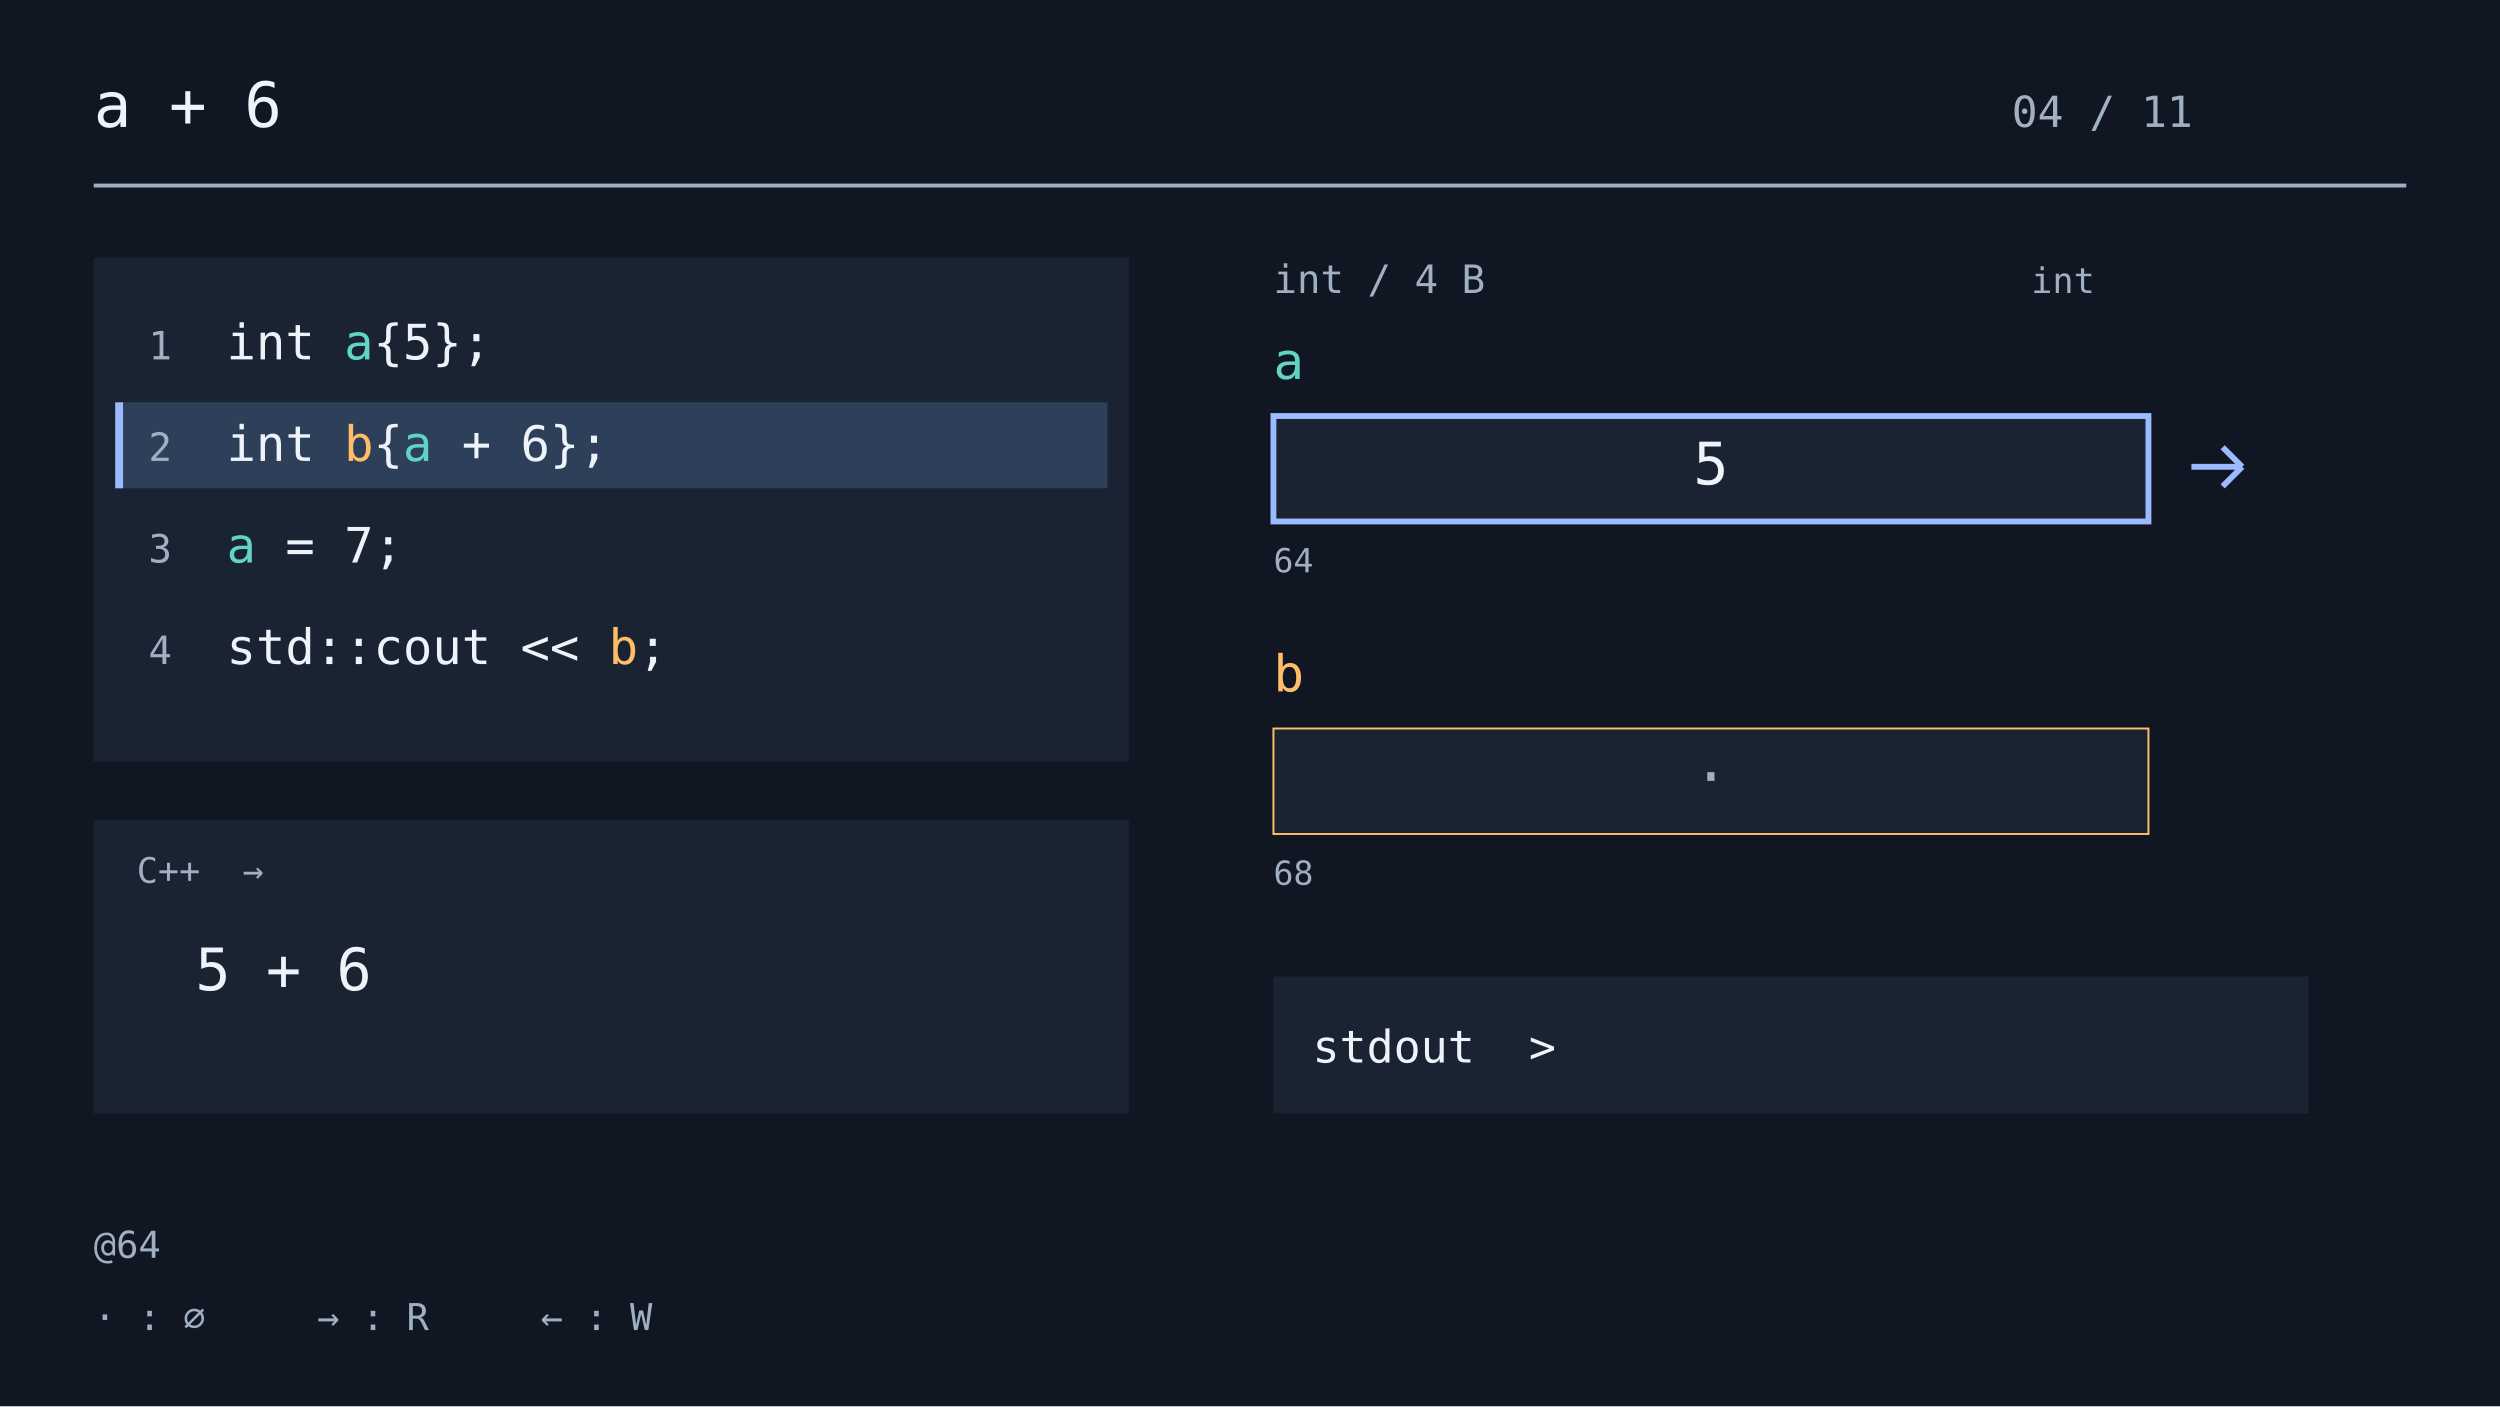
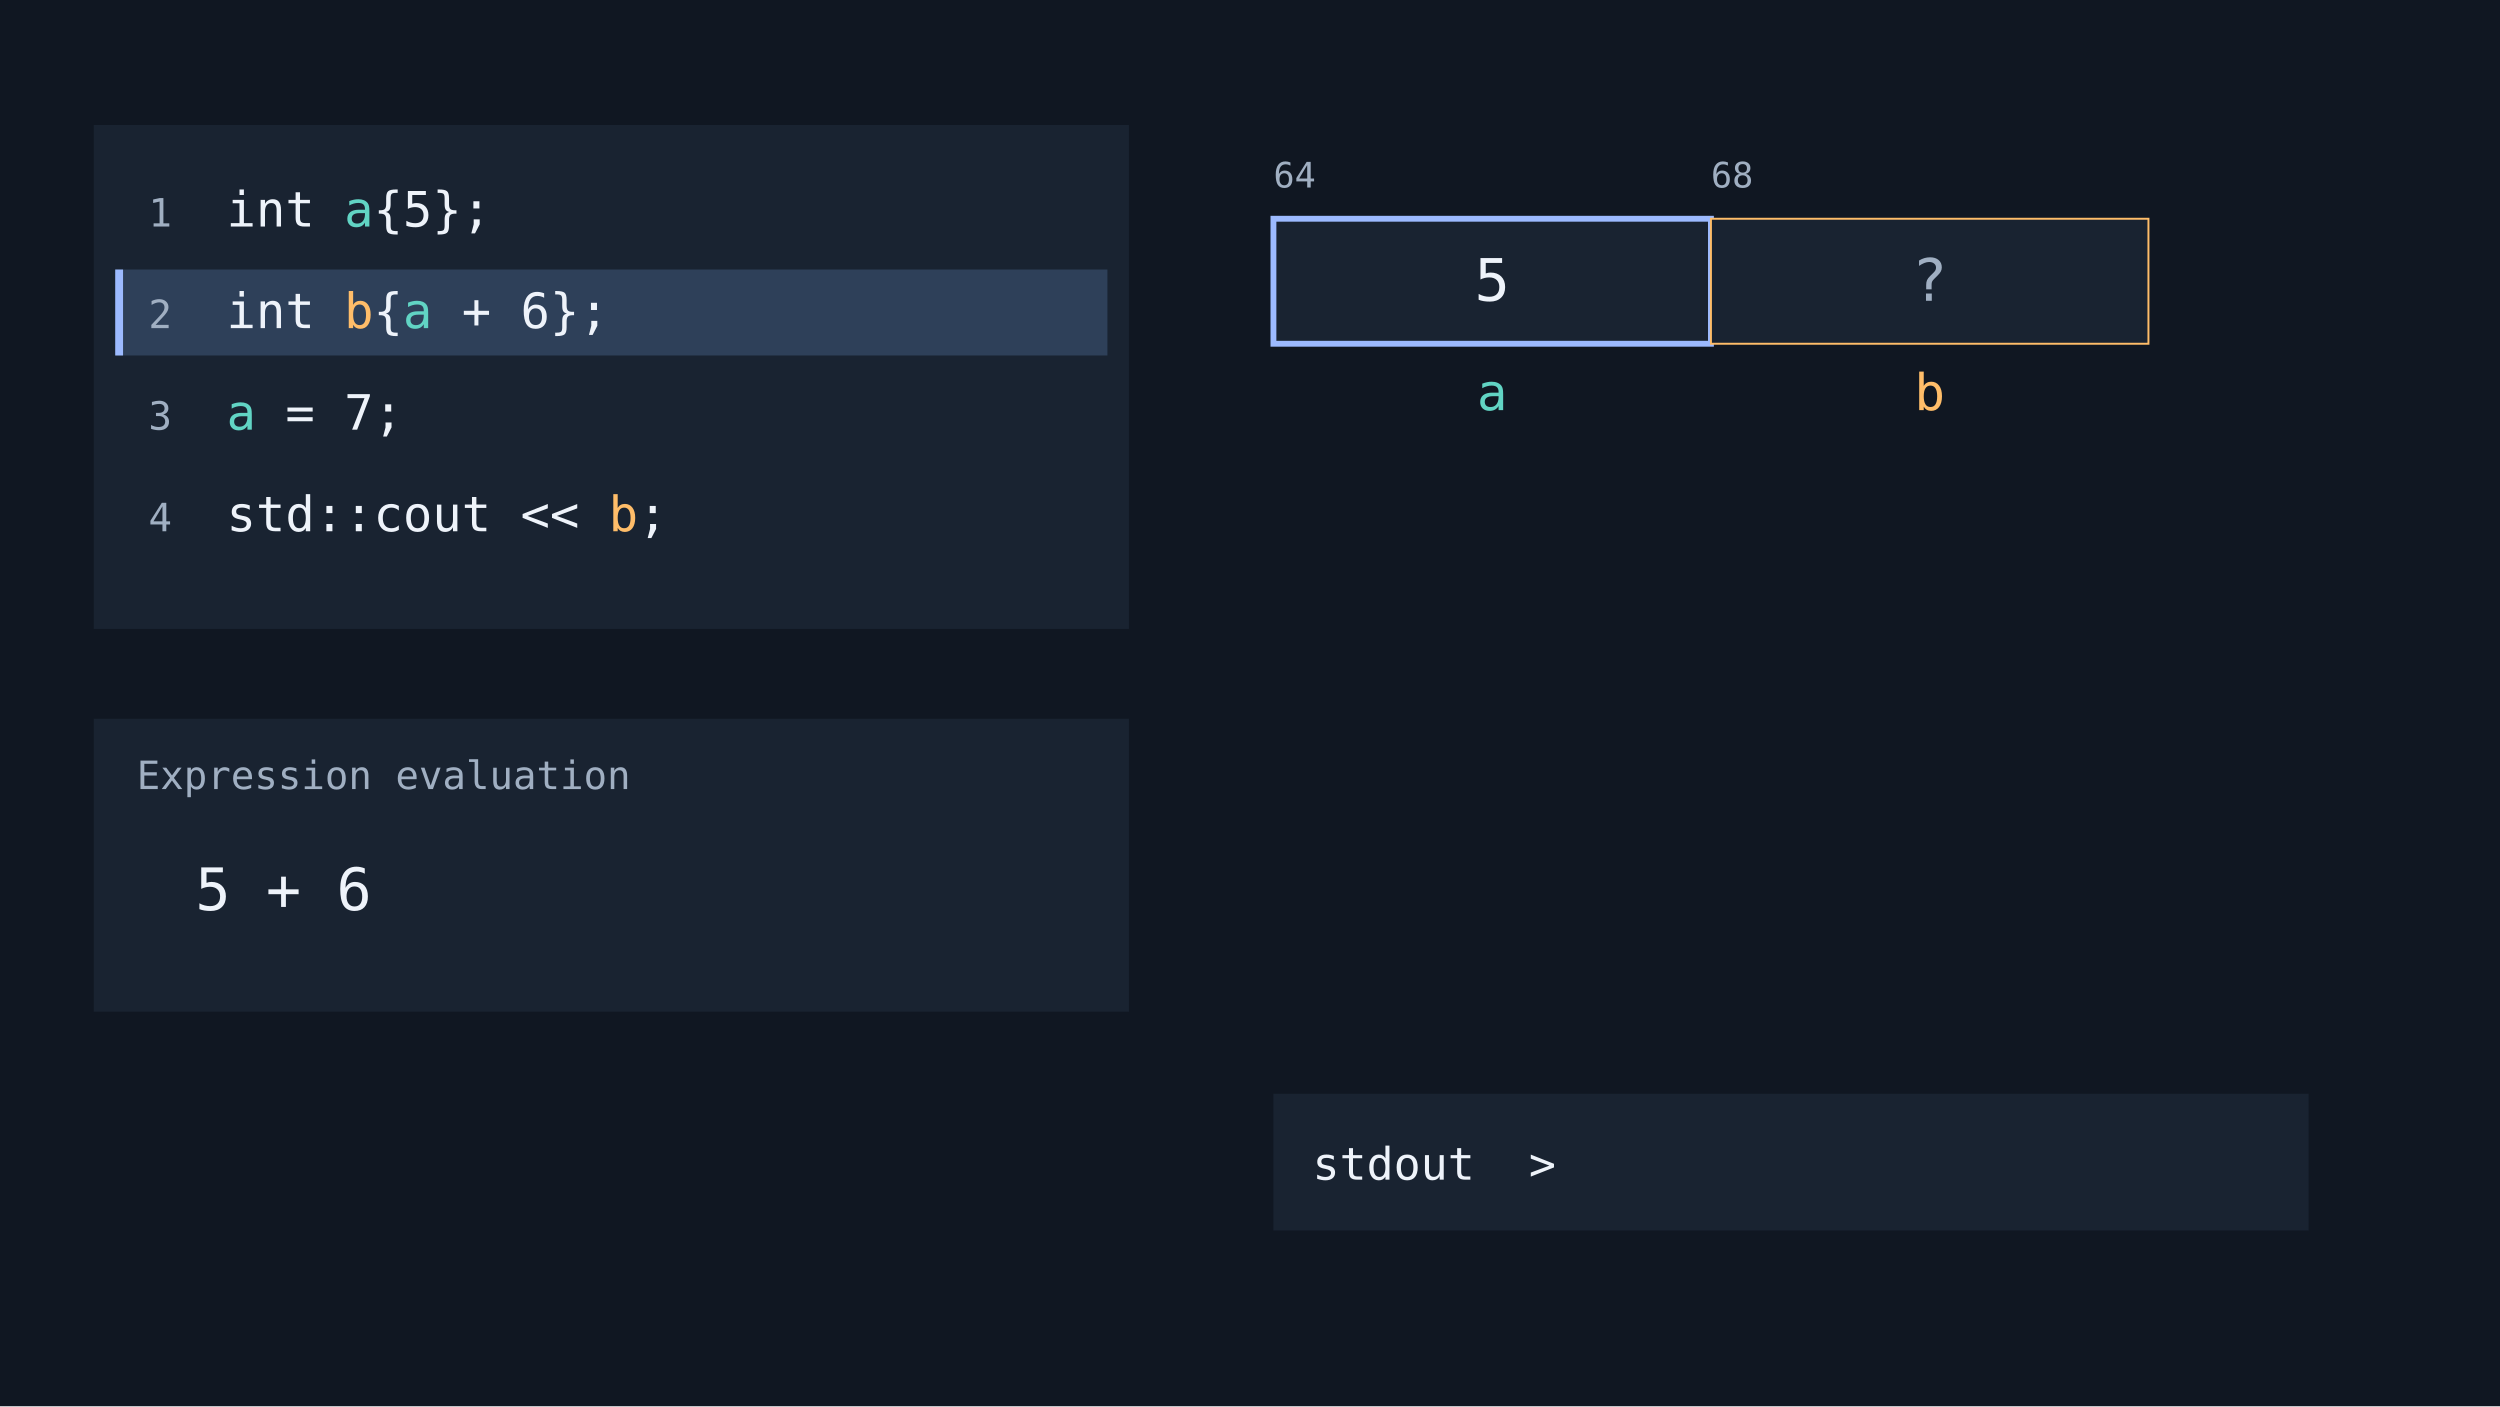
<svg xmlns="http://www.w3.org/2000/svg" viewBox="0 0 1280 720" width="1280" height="720" role="img">
  <rect x="0" y="0" width="1280" height="720" fill="#101722" stroke="none" stroke-width="1" />
-   <text x="48" y="65" font-family="DejaVu Sans Mono,monospace" font-size="32" fill="#eef3fa" xml:space="preserve">a + 6</text>
-   <text x="1030" y="65" font-family="DejaVu Sans Mono,monospace" font-size="22" fill="#a0afc2" xml:space="preserve">04 / 11</text>
-   <line x1="48" y1="95" x2="1232" y2="95" stroke="#a0afc2" stroke-width="2" />
-   <rect x="48" y="132" width="530" height="258" fill="#192331" stroke="none" stroke-width="1" />
-   <rect x="48" y="420" width="530" height="150" fill="#192331" stroke="none" stroke-width="1" />
-   <text x="70" y="452" font-family="DejaVu Sans Mono,monospace" font-size="18" fill="#a0afc2" xml:space="preserve">C++  →</text>
-   <text x="100" y="507" font-family="DejaVu Sans Mono,monospace" font-size="30" fill="#eef3fa" xml:space="preserve">5 + 6</text>
-   <text x="652" y="150" font-family="DejaVu Sans Mono,monospace" font-size="20" fill="#a0afc2" xml:space="preserve">int / 4 B</text>
-   <text x="1040" y="150" font-family="DejaVu Sans Mono,monospace" font-size="18" fill="#a0afc2" xml:space="preserve">int</text>
-   <text x="76" y="184" font-family="DejaVu Sans Mono,monospace" font-size="20" fill="#a0afc2" xml:space="preserve">1</text>
-   <text x="116" y="184" font-family="DejaVu Sans Mono,monospace" font-size="25" fill="#eef3fa" xml:space="preserve" />
-   <text x="116.0" y="184" font-family="DejaVu Sans Mono,monospace" font-size="25" fill="#eef3fa" xml:space="preserve">int</text>
-   <text x="161.15" y="184" font-family="DejaVu Sans Mono,monospace" font-size="25" fill="#eef3fa" xml:space="preserve"> </text>
-   <text x="176.2" y="184" font-family="DejaVu Sans Mono,monospace" font-size="25" fill="#61d4c4" xml:space="preserve">a</text>
-   <text x="191.25" y="184" font-family="DejaVu Sans Mono,monospace" font-size="25" fill="#eef3fa" xml:space="preserve">{5};</text>
-   <rect x="59" y="206" width="508" height="44" fill="#2e4059" stroke="none" stroke-width="1" />
-   <rect x="59" y="206" width="4" height="44" fill="#9cbaff" stroke="none" stroke-width="1" />
-   <text x="76" y="236" font-family="DejaVu Sans Mono,monospace" font-size="20" fill="#a0afc2" xml:space="preserve">2</text>
-   <text x="116" y="236" font-family="DejaVu Sans Mono,monospace" font-size="25" fill="#eef3fa" xml:space="preserve" />
-   <text x="116.0" y="236" font-family="DejaVu Sans Mono,monospace" font-size="25" fill="#eef3fa" xml:space="preserve">int</text>
-   <text x="161.15" y="236" font-family="DejaVu Sans Mono,monospace" font-size="25" fill="#eef3fa" xml:space="preserve"> </text>
-   <text x="176.2" y="236" font-family="DejaVu Sans Mono,monospace" font-size="25" fill="#ffbd69" xml:space="preserve">b</text>
-   <text x="191.25" y="236" font-family="DejaVu Sans Mono,monospace" font-size="25" fill="#eef3fa" xml:space="preserve">{</text>
-   <text x="206.3" y="236" font-family="DejaVu Sans Mono,monospace" font-size="25" fill="#61d4c4" xml:space="preserve">a</text>
-   <text x="221.35" y="236" font-family="DejaVu Sans Mono,monospace" font-size="25" fill="#eef3fa" xml:space="preserve"> + 6};</text>
-   <text x="76" y="288" font-family="DejaVu Sans Mono,monospace" font-size="20" fill="#a0afc2" xml:space="preserve">3</text>
-   <text x="116" y="288" font-family="DejaVu Sans Mono,monospace" font-size="25" fill="#eef3fa" xml:space="preserve" />
-   <text x="116.0" y="288" font-family="DejaVu Sans Mono,monospace" font-size="25" fill="#61d4c4" xml:space="preserve">a</text>
-   <text x="131.05" y="288" font-family="DejaVu Sans Mono,monospace" font-size="25" fill="#eef3fa" xml:space="preserve"> = 7;</text>
-   <text x="76" y="340" font-family="DejaVu Sans Mono,monospace" font-size="20" fill="#a0afc2" xml:space="preserve">4</text>
-   <text x="116" y="340" font-family="DejaVu Sans Mono,monospace" font-size="25" fill="#eef3fa" xml:space="preserve" />
-   <text x="116.0" y="340" font-family="DejaVu Sans Mono,monospace" font-size="25" fill="#eef3fa" xml:space="preserve">std</text>
-   <text x="161.15" y="340" font-family="DejaVu Sans Mono,monospace" font-size="25" fill="#eef3fa" xml:space="preserve">::</text>
-   <text x="191.25" y="340" font-family="DejaVu Sans Mono,monospace" font-size="25" fill="#eef3fa" xml:space="preserve">cout</text>
-   <text x="251.45" y="340" font-family="DejaVu Sans Mono,monospace" font-size="25" fill="#eef3fa" xml:space="preserve"> &lt;&lt; </text>
-   <text x="311.65" y="340" font-family="DejaVu Sans Mono,monospace" font-size="25" fill="#ffbd69" xml:space="preserve">b</text>
-   <text x="326.7" y="340" font-family="DejaVu Sans Mono,monospace" font-size="25" fill="#eef3fa" xml:space="preserve">;</text>
-   <text x="652" y="194" font-family="DejaVu Sans Mono,monospace" font-size="26" fill="#61d4c4" xml:space="preserve">a</text>
-   <rect x="652" y="213" width="448" height="54" fill="#192331" stroke="#9cbaff" stroke-width="3" />
-   <text x="866.97" y="248" font-family="DejaVu Sans Mono,monospace" font-size="30" fill="#eef3fa" xml:space="preserve">5</text>
-   <text x="652" y="293" font-family="DejaVu Sans Mono,monospace" font-size="17" fill="#a0afc2" xml:space="preserve">64</text>
-   <line x1="1122" y1="239" x2="1148" y2="239" stroke="#9cbaff" stroke-width="3" />
-   <line x1="1148" y1="239" x2="1138" y2="229" stroke="#9cbaff" stroke-width="3" />
-   <line x1="1148" y1="239" x2="1138" y2="249" stroke="#9cbaff" stroke-width="3" />
-   <text x="652" y="354" font-family="DejaVu Sans Mono,monospace" font-size="26" fill="#ffbd69" xml:space="preserve">b</text>
-   <rect x="652" y="373" width="448" height="54" fill="#192331" stroke="#ffbd69" stroke-width="1" />
-   <text x="866.97" y="408" font-family="DejaVu Sans Mono,monospace" font-size="30" fill="#a0afc2" xml:space="preserve">·</text>
-   <text x="652" y="453" font-family="DejaVu Sans Mono,monospace" font-size="17" fill="#a0afc2" xml:space="preserve">68</text>
-   <rect x="652" y="500" width="530" height="70" fill="#192331" stroke="none" stroke-width="1" />
-   <text x="672" y="544" font-family="DejaVu Sans Mono,monospace" font-size="23" fill="#eef3fa" xml:space="preserve">stdout  &gt; </text>
-   <text x="48" y="644" font-family="DejaVu Sans Mono,monospace" font-size="19" fill="#a0afc2" xml:space="preserve">@64</text>
-   <text x="48" y="681" font-family="DejaVu Sans Mono,monospace" font-size="19" fill="#a0afc2" xml:space="preserve">· : ∅     → : R     ← : W</text>
+   <rect x="48" y="64" width="530" height="258" fill="#192331" stroke="none" stroke-width="1" />
+   <rect x="48" y="368" width="530" height="150" fill="#192331" stroke="none" stroke-width="1" />
+   <text x="70" y="404" font-family="DejaVu Sans Mono,monospace" font-size="20" fill="#a0afc2" xml:space="preserve">Expression evaluation</text>
+   <text x="100" y="466" font-family="DejaVu Sans Mono,monospace" font-size="30" fill="#eef3fa" xml:space="preserve">5 + 6</text>
+   <text x="76" y="116" font-family="DejaVu Sans Mono,monospace" font-size="20" fill="#a0afc2" xml:space="preserve">1</text>
+   <text x="116" y="116" font-family="DejaVu Sans Mono,monospace" font-size="25" fill="#eef3fa" xml:space="preserve" />
+   <text x="116.0" y="116" font-family="DejaVu Sans Mono,monospace" font-size="25" fill="#eef3fa" xml:space="preserve">int</text>
+   <text x="161.15" y="116" font-family="DejaVu Sans Mono,monospace" font-size="25" fill="#eef3fa" xml:space="preserve"> </text>
+   <text x="176.2" y="116" font-family="DejaVu Sans Mono,monospace" font-size="25" fill="#61d4c4" xml:space="preserve">a</text>
+   <text x="191.25" y="116" font-family="DejaVu Sans Mono,monospace" font-size="25" fill="#eef3fa" xml:space="preserve">{5};</text>
+   <rect x="59" y="138" width="508" height="44" fill="#2e4059" stroke="none" stroke-width="1" />
+   <rect x="59" y="138" width="4" height="44" fill="#9cbaff" stroke="none" stroke-width="1" />
+   <text x="76" y="168" font-family="DejaVu Sans Mono,monospace" font-size="20" fill="#a0afc2" xml:space="preserve">2</text>
+   <text x="116" y="168" font-family="DejaVu Sans Mono,monospace" font-size="25" fill="#eef3fa" xml:space="preserve" />
+   <text x="116.0" y="168" font-family="DejaVu Sans Mono,monospace" font-size="25" fill="#eef3fa" xml:space="preserve">int</text>
+   <text x="161.15" y="168" font-family="DejaVu Sans Mono,monospace" font-size="25" fill="#eef3fa" xml:space="preserve"> </text>
+   <text x="176.2" y="168" font-family="DejaVu Sans Mono,monospace" font-size="25" fill="#ffbd69" xml:space="preserve">b</text>
+   <text x="191.25" y="168" font-family="DejaVu Sans Mono,monospace" font-size="25" fill="#eef3fa" xml:space="preserve">{</text>
+   <text x="206.3" y="168" font-family="DejaVu Sans Mono,monospace" font-size="25" fill="#61d4c4" xml:space="preserve">a</text>
+   <text x="221.35" y="168" font-family="DejaVu Sans Mono,monospace" font-size="25" fill="#eef3fa" xml:space="preserve"> + 6};</text>
+   <text x="76" y="220" font-family="DejaVu Sans Mono,monospace" font-size="20" fill="#a0afc2" xml:space="preserve">3</text>
+   <text x="116" y="220" font-family="DejaVu Sans Mono,monospace" font-size="25" fill="#eef3fa" xml:space="preserve" />
+   <text x="116.0" y="220" font-family="DejaVu Sans Mono,monospace" font-size="25" fill="#61d4c4" xml:space="preserve">a</text>
+   <text x="131.05" y="220" font-family="DejaVu Sans Mono,monospace" font-size="25" fill="#eef3fa" xml:space="preserve"> = 7;</text>
+   <text x="76" y="272" font-family="DejaVu Sans Mono,monospace" font-size="20" fill="#a0afc2" xml:space="preserve">4</text>
+   <text x="116" y="272" font-family="DejaVu Sans Mono,monospace" font-size="25" fill="#eef3fa" xml:space="preserve" />
+   <text x="116.0" y="272" font-family="DejaVu Sans Mono,monospace" font-size="25" fill="#eef3fa" xml:space="preserve">std</text>
+   <text x="161.15" y="272" font-family="DejaVu Sans Mono,monospace" font-size="25" fill="#eef3fa" xml:space="preserve">::</text>
+   <text x="191.25" y="272" font-family="DejaVu Sans Mono,monospace" font-size="25" fill="#eef3fa" xml:space="preserve">cout</text>
+   <text x="251.45" y="272" font-family="DejaVu Sans Mono,monospace" font-size="25" fill="#eef3fa" xml:space="preserve"> &lt;&lt; </text>
+   <text x="311.65" y="272" font-family="DejaVu Sans Mono,monospace" font-size="25" fill="#ffbd69" xml:space="preserve">b</text>
+   <text x="326.7" y="272" font-family="DejaVu Sans Mono,monospace" font-size="25" fill="#eef3fa" xml:space="preserve">;</text>
+   <text x="652" y="96" font-family="DejaVu Sans Mono,monospace" font-size="18" fill="#a0afc2" xml:space="preserve">64</text>
+   <text x="756.174" y="210" font-family="DejaVu Sans Mono,monospace" font-size="26" fill="#61d4c4" xml:space="preserve">a</text>
+   <rect x="652" y="112" width="224.0" height="64" fill="#192331" stroke="#9cbaff" stroke-width="3" />
+   <text x="754.97" y="154" font-family="DejaVu Sans Mono,monospace" font-size="30" fill="#eef3fa" xml:space="preserve">5</text>
+   <text x="876.0" y="96" font-family="DejaVu Sans Mono,monospace" font-size="18" fill="#a0afc2" xml:space="preserve">68</text>
+   <text x="980.174" y="210" font-family="DejaVu Sans Mono,monospace" font-size="26" fill="#ffbd69" xml:space="preserve">b</text>
+   <rect x="876.0" y="112" width="224.0" height="64" fill="#192331" stroke="#ffbd69" stroke-width="1" />
+   <text x="978.97" y="154" font-family="DejaVu Sans Mono,monospace" font-size="30" fill="#a0afc2" xml:space="preserve">?</text>
+   <rect x="652" y="560" width="530" height="70" fill="#192331" stroke="none" stroke-width="1" />
+   <text x="672" y="604" font-family="DejaVu Sans Mono,monospace" font-size="23" fill="#eef3fa" xml:space="preserve">stdout  &gt; </text>
</svg>
